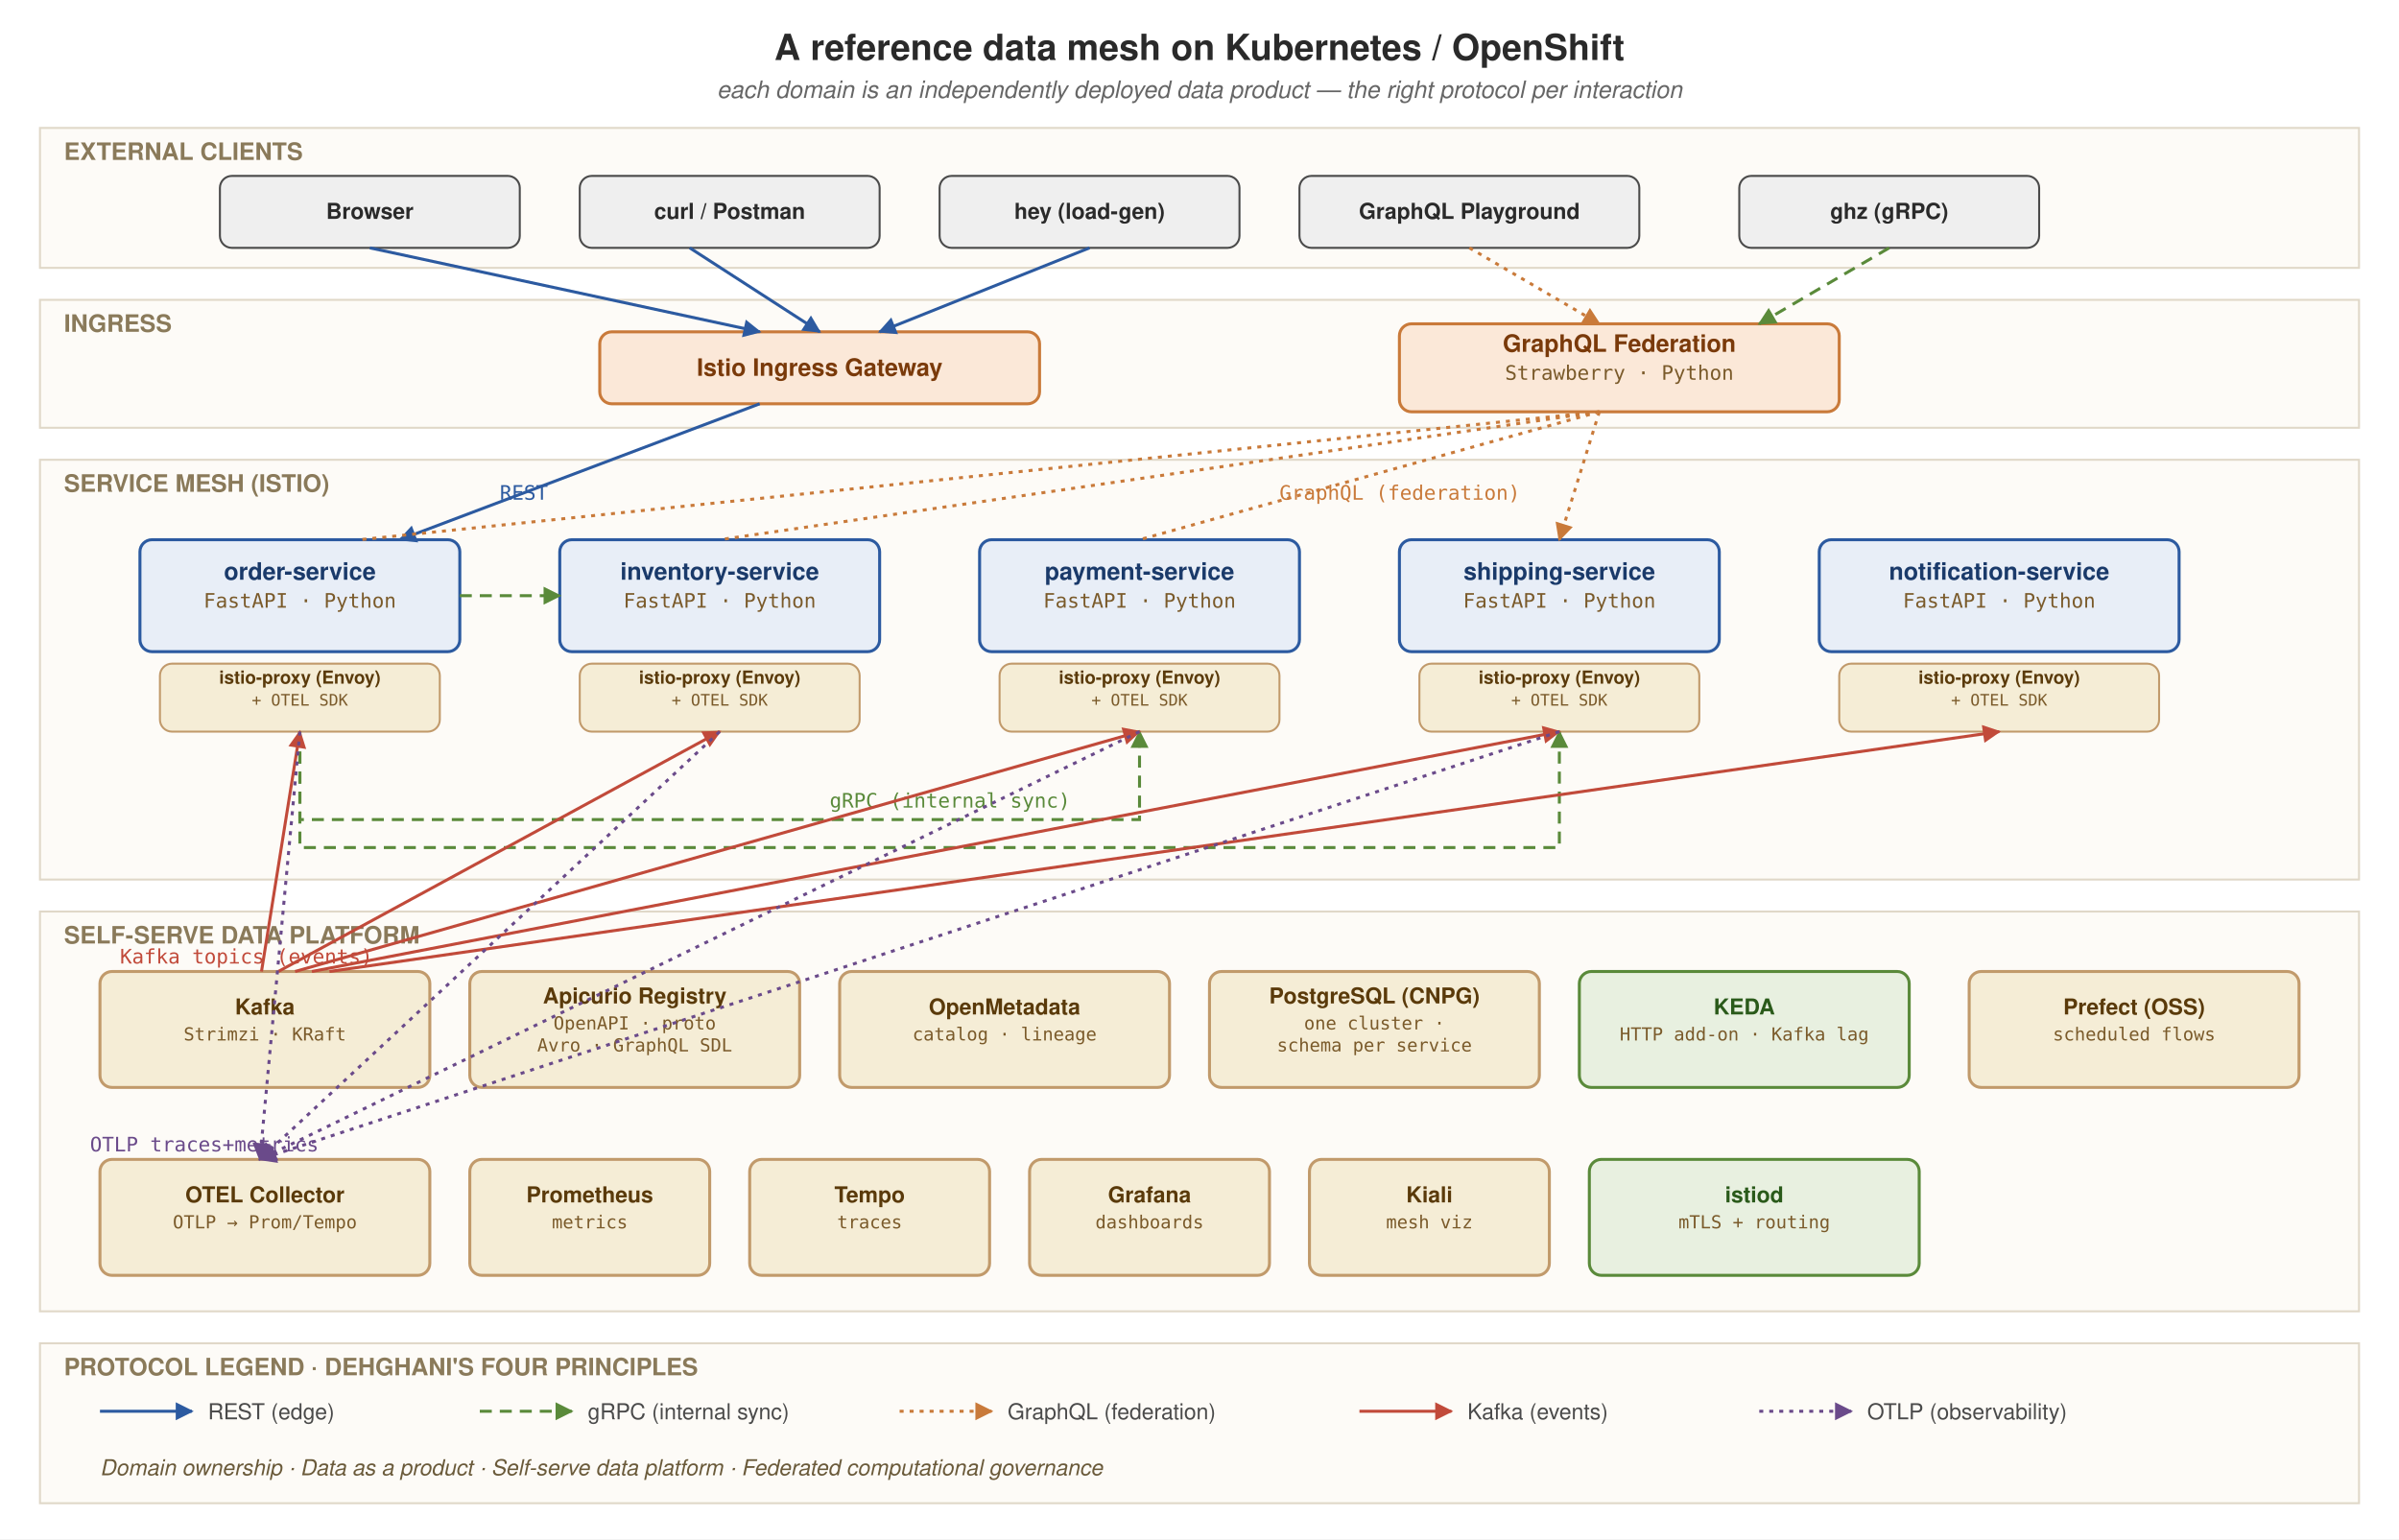
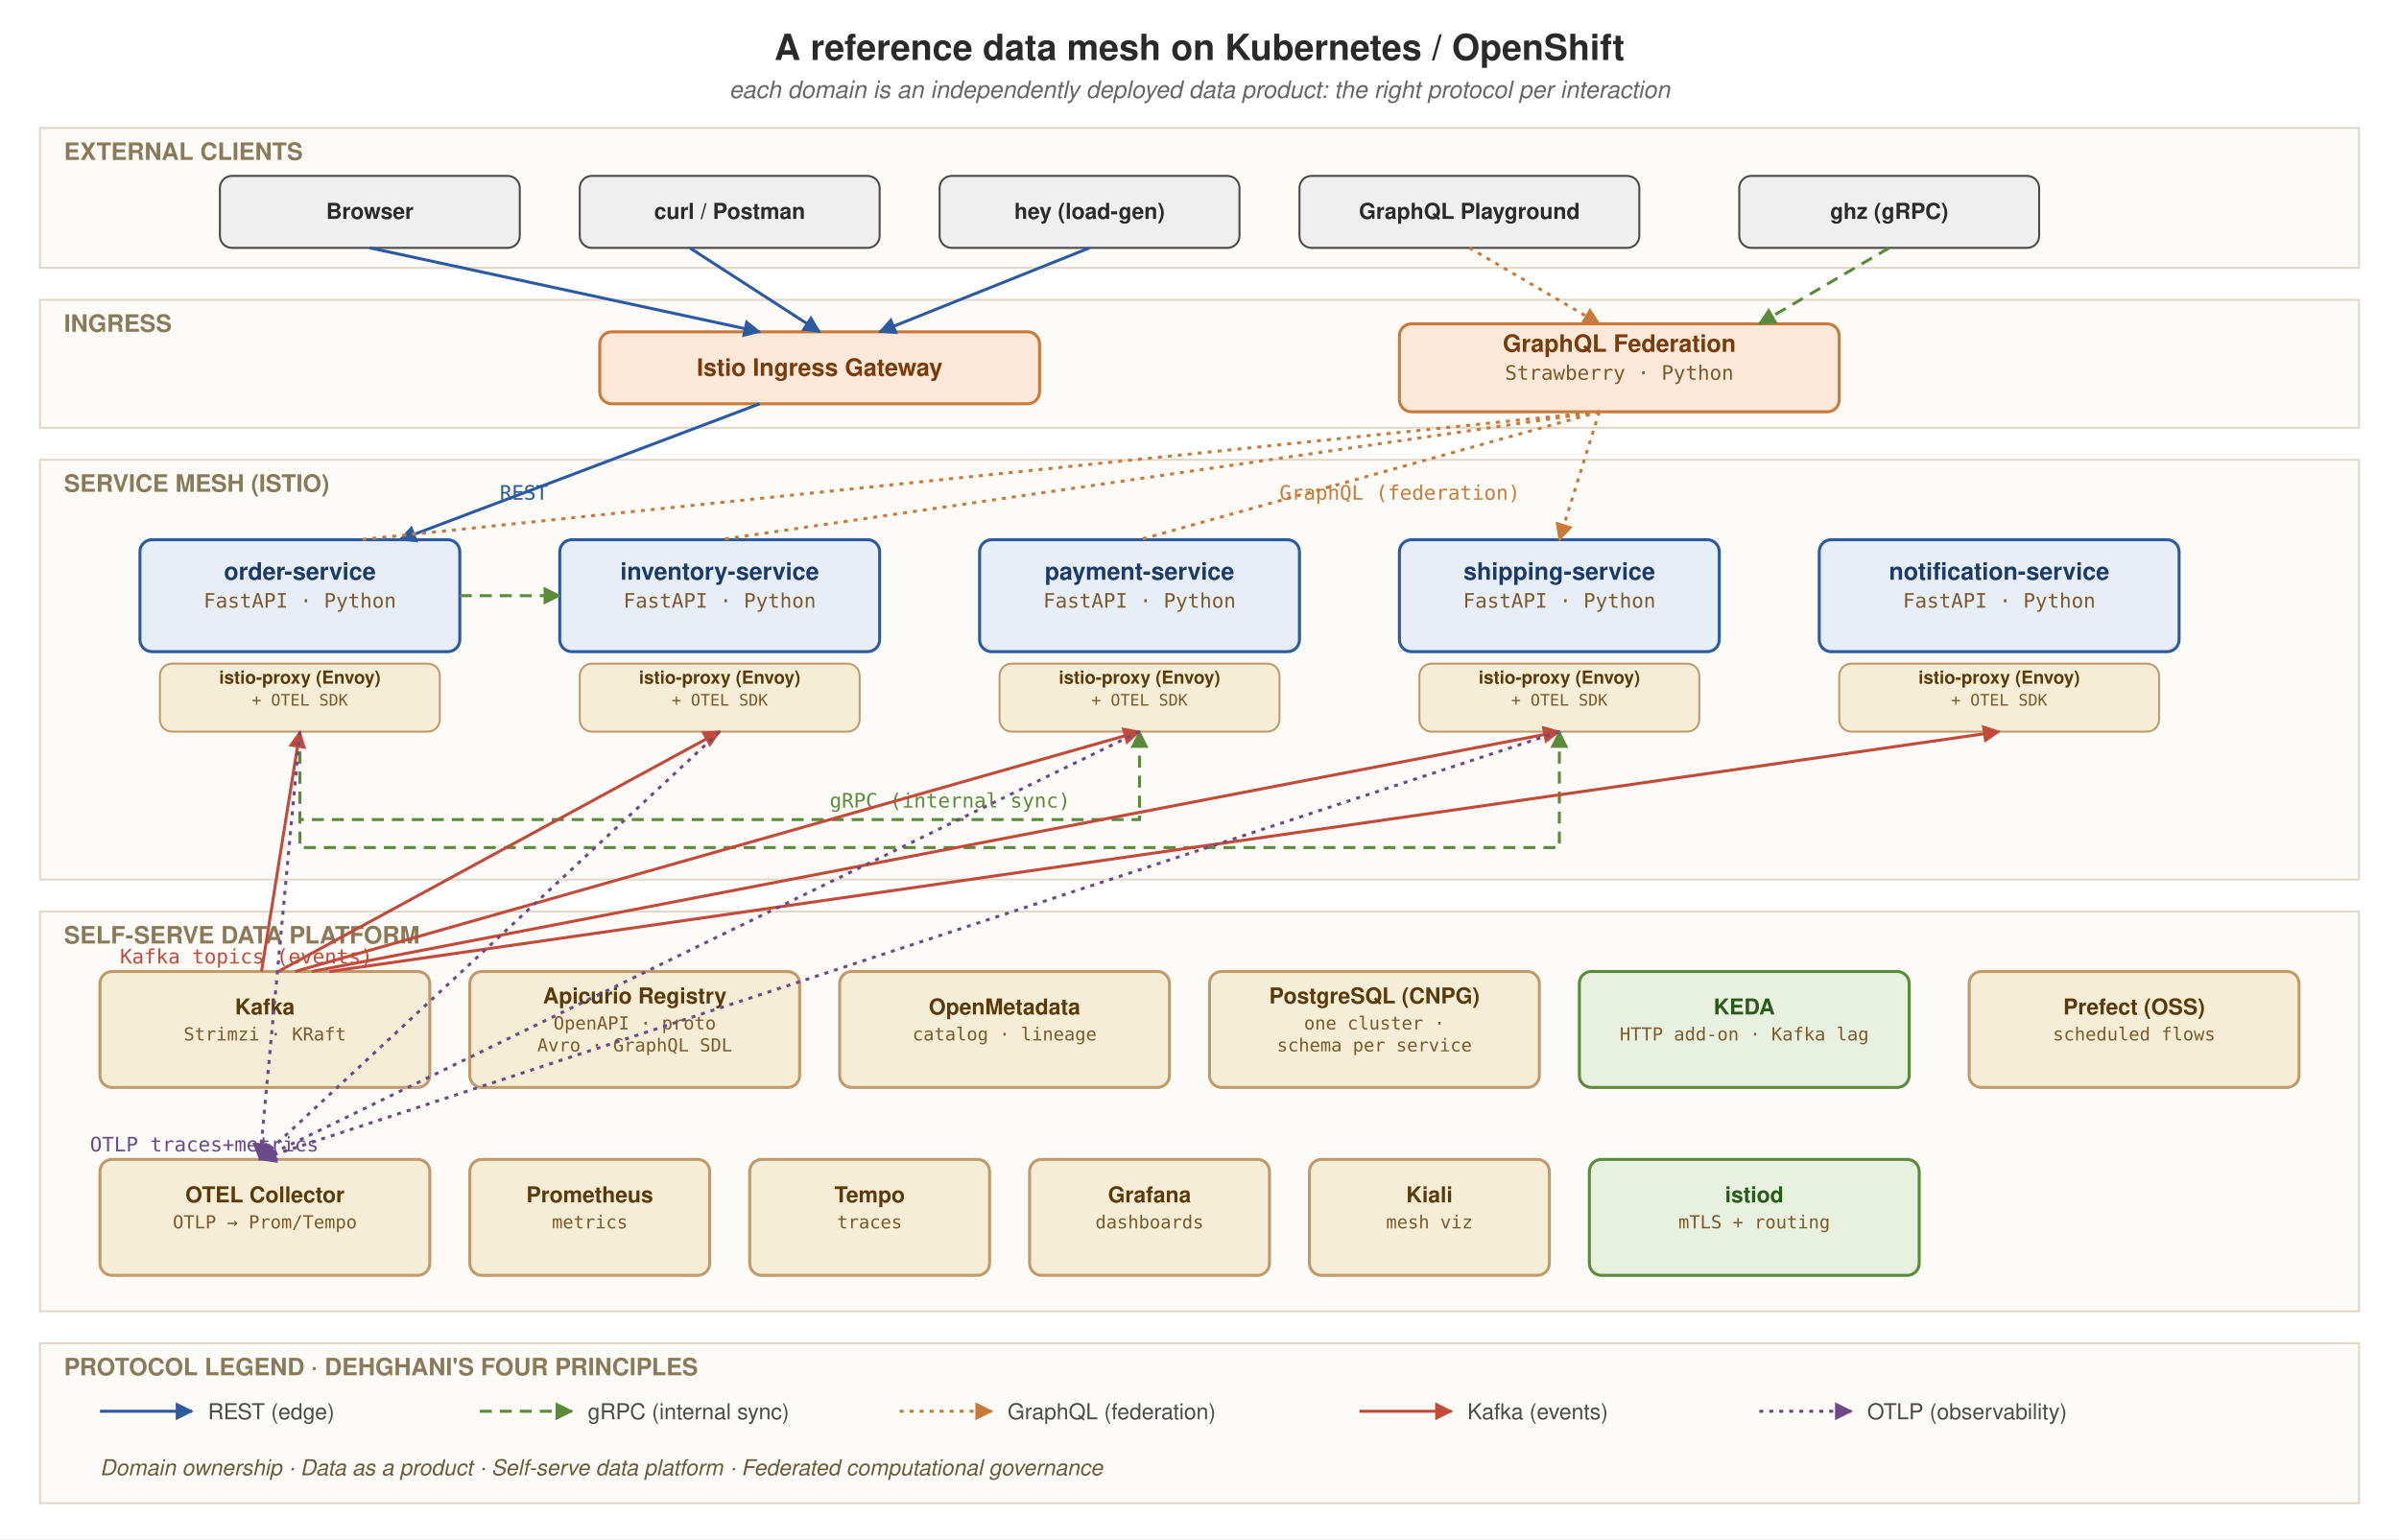
<svg xmlns="http://www.w3.org/2000/svg" viewBox="0 0 1200 770" font-family="Helvetica, -apple-system, 'Segoe UI', Roboto, sans-serif">
  <rect x="0" y="0" width="1200" height="770" fill="#ffffff" />
  <defs>
    <marker id="mk_2c5aa0_solid" viewBox="0 0 10 10" refX="9" refY="5" markerWidth="6" markerHeight="6" orient="auto">
      <path d="M0,0 L10,5 L0,10 z" fill="#2c5aa0" />
    </marker>
    <marker id="mk_5a8a3a_dashed" viewBox="0 0 10 10" refX="9" refY="5" markerWidth="6" markerHeight="6" orient="auto">
      <path d="M0,0 L10,5 L0,10 z" fill="#5a8a3a" />
    </marker>
    <marker id="mk_6a4a8a_dotted" viewBox="0 0 10 10" refX="9" refY="5" markerWidth="6" markerHeight="6" orient="auto">
      <path d="M0,0 L10,5 L0,10 z" fill="#6a4a8a" />
    </marker>
    <marker id="mk_c14a3a_solid" viewBox="0 0 10 10" refX="9" refY="5" markerWidth="6" markerHeight="6" orient="auto">
      <path d="M0,0 L10,5 L0,10 z" fill="#c14a3a" />
    </marker>
    <marker id="mk_c97a3a_dotted" viewBox="0 0 10 10" refX="9" refY="5" markerWidth="6" markerHeight="6" orient="auto">
      <path d="M0,0 L10,5 L0,10 z" fill="#c97a3a" />
    </marker>
  </defs>
  <text x="600" y="30" font-size="18" fill="#2a2a2a" text-anchor="middle" font-weight="700">A reference data mesh on Kubernetes / OpenShift</text>
-   <text x="600" y="49" font-size="12" fill="#666666" text-anchor="middle" font-style="italic">each domain is an independently deployed data product — the right protocol per interaction</text>
+   <text x="600" y="49" font-size="12" fill="#666666" text-anchor="middle" font-style="italic">each domain is an independently deployed data product: the right protocol per interaction</text>
  <rect x="20" y="64" width="1160" height="70" fill="#fdfbf7" stroke="#e0d8c8" stroke-width="1" />
  <text x="32" y="80" font-size="12" fill="#8a7a5a" text-anchor="start" font-weight="600">EXTERNAL CLIENTS</text>
  <rect x="110" y="88" width="150" height="36" fill="#efefef" stroke="#4a4a4a" stroke-width="1" rx="6" />
  <text x="185.0" y="109.5" font-size="11" fill="#2a2a2a" text-anchor="middle" font-weight="600">Browser</text>
  <rect x="290" y="88" width="150" height="36" fill="#efefef" stroke="#4a4a4a" stroke-width="1" rx="6" />
  <text x="365.0" y="109.5" font-size="11" fill="#2a2a2a" text-anchor="middle" font-weight="600">curl / Postman</text>
  <rect x="470" y="88" width="150" height="36" fill="#efefef" stroke="#4a4a4a" stroke-width="1" rx="6" />
  <text x="545.0" y="109.5" font-size="11" fill="#2a2a2a" text-anchor="middle" font-weight="600">hey (load-gen)</text>
  <rect x="650" y="88" width="170" height="36" fill="#efefef" stroke="#4a4a4a" stroke-width="1" rx="6" />
  <text x="735.0" y="109.5" font-size="11" fill="#2a2a2a" text-anchor="middle" font-weight="600">GraphQL Playground</text>
  <rect x="870" y="88" width="150" height="36" fill="#efefef" stroke="#4a4a4a" stroke-width="1" rx="6" />
  <text x="945.0" y="109.5" font-size="11" fill="#2a2a2a" text-anchor="middle" font-weight="600">ghz (gRPC)</text>
  <rect x="20" y="150" width="1160" height="64" fill="#fdfbf7" stroke="#e0d8c8" stroke-width="1" />
  <text x="32" y="166" font-size="12" fill="#8a7a5a" text-anchor="start" font-weight="600">INGRESS</text>
  <rect x="300" y="166" width="220" height="36" fill="#fbe8d8" stroke="#c97a3a" stroke-width="1.5" rx="6" />
  <text x="410.0" y="188.0" font-size="12" fill="#7a3a0a" text-anchor="middle" font-weight="600">Istio Ingress Gateway</text>
  <rect x="700" y="162" width="220" height="44" fill="#fbe8d8" stroke="#c97a3a" stroke-width="1.5" rx="6" />
  <text x="810.0" y="176.0" font-size="12" fill="#7a3a0a" text-anchor="middle" font-weight="600">GraphQL Federation</text>
  <text x="810.0" y="190.0" font-size="10" fill="#7a5a2a" text-anchor="middle" font-family="'SF Mono', Menlo, monospace">Strawberry · Python</text>
  <polyline points="185,124 380,166" fill="none" stroke="#2c5aa0" stroke-width="1.5" marker-end="url(#mk_2c5aa0_solid)" />
  <polyline points="345,124 410,166" fill="none" stroke="#2c5aa0" stroke-width="1.5" marker-end="url(#mk_2c5aa0_solid)" />
  <polyline points="545,124 440,166" fill="none" stroke="#2c5aa0" stroke-width="1.5" marker-end="url(#mk_2c5aa0_solid)" />
  <polyline points="735,124 800,162" fill="none" stroke="#c97a3a" stroke-width="1.5" stroke-dasharray="2,3" marker-end="url(#mk_c97a3a_dotted)" />
  <polyline points="945,124 880,162" fill="none" stroke="#5a8a3a" stroke-width="1.5" stroke-dasharray="6,4" marker-end="url(#mk_5a8a3a_dashed)" />
  <rect x="20" y="230" width="1160" height="210" fill="#fdfbf7" stroke="#e0d8c8" stroke-width="1" />
  <text x="32" y="246" font-size="12" fill="#8a7a5a" text-anchor="start" font-weight="600">SERVICE MESH (ISTIO)</text>
  <rect x="70" y="270" width="160" height="56" fill="#e8eef7" stroke="#2c5aa0" stroke-width="1.5" rx="6" />
  <text x="150.0" y="290.0" font-size="12" fill="#1a3a6a" text-anchor="middle" font-weight="600">order-service</text>
  <text x="150.0" y="304.0" font-size="10" fill="#7a5a2a" text-anchor="middle" font-family="'SF Mono', Menlo, monospace">FastAPI · Python</text>
  <rect x="80" y="332" width="140" height="34" fill="#f5edd6" stroke="#c19a6b" stroke-width="1" rx="6" />
  <text x="150.0" y="342.0" font-size="9" fill="#5a3a0a" text-anchor="middle" font-weight="600">istio-proxy (Envoy)</text>
  <text x="150.0" y="353.0" font-size="8" fill="#7a5a2a" text-anchor="middle" font-family="'SF Mono', Menlo, monospace">+ OTEL SDK</text>
  <rect x="280" y="270" width="160" height="56" fill="#e8eef7" stroke="#2c5aa0" stroke-width="1.5" rx="6" />
  <text x="360.0" y="290.0" font-size="12" fill="#1a3a6a" text-anchor="middle" font-weight="600">inventory-service</text>
  <text x="360.0" y="304.0" font-size="10" fill="#7a5a2a" text-anchor="middle" font-family="'SF Mono', Menlo, monospace">FastAPI · Python</text>
  <rect x="290" y="332" width="140" height="34" fill="#f5edd6" stroke="#c19a6b" stroke-width="1" rx="6" />
  <text x="360.0" y="342.0" font-size="9" fill="#5a3a0a" text-anchor="middle" font-weight="600">istio-proxy (Envoy)</text>
  <text x="360.0" y="353.0" font-size="8" fill="#7a5a2a" text-anchor="middle" font-family="'SF Mono', Menlo, monospace">+ OTEL SDK</text>
  <rect x="490" y="270" width="160" height="56" fill="#e8eef7" stroke="#2c5aa0" stroke-width="1.5" rx="6" />
  <text x="570.0" y="290.0" font-size="12" fill="#1a3a6a" text-anchor="middle" font-weight="600">payment-service</text>
  <text x="570.0" y="304.0" font-size="10" fill="#7a5a2a" text-anchor="middle" font-family="'SF Mono', Menlo, monospace">FastAPI · Python</text>
  <rect x="500" y="332" width="140" height="34" fill="#f5edd6" stroke="#c19a6b" stroke-width="1" rx="6" />
  <text x="570.0" y="342.0" font-size="9" fill="#5a3a0a" text-anchor="middle" font-weight="600">istio-proxy (Envoy)</text>
  <text x="570.0" y="353.0" font-size="8" fill="#7a5a2a" text-anchor="middle" font-family="'SF Mono', Menlo, monospace">+ OTEL SDK</text>
  <rect x="700" y="270" width="160" height="56" fill="#e8eef7" stroke="#2c5aa0" stroke-width="1.5" rx="6" />
  <text x="780.0" y="290.0" font-size="12" fill="#1a3a6a" text-anchor="middle" font-weight="600">shipping-service</text>
  <text x="780.0" y="304.0" font-size="10" fill="#7a5a2a" text-anchor="middle" font-family="'SF Mono', Menlo, monospace">FastAPI · Python</text>
  <rect x="710" y="332" width="140" height="34" fill="#f5edd6" stroke="#c19a6b" stroke-width="1" rx="6" />
  <text x="780.0" y="342.0" font-size="9" fill="#5a3a0a" text-anchor="middle" font-weight="600">istio-proxy (Envoy)</text>
  <text x="780.0" y="353.0" font-size="8" fill="#7a5a2a" text-anchor="middle" font-family="'SF Mono', Menlo, monospace">+ OTEL SDK</text>
  <rect x="910" y="270" width="180" height="56" fill="#e8eef7" stroke="#2c5aa0" stroke-width="1.5" rx="6" />
  <text x="1000.0" y="290.0" font-size="12" fill="#1a3a6a" text-anchor="middle" font-weight="600">notification-service</text>
  <text x="1000.0" y="304.0" font-size="10" fill="#7a5a2a" text-anchor="middle" font-family="'SF Mono', Menlo, monospace">FastAPI · Python</text>
  <rect x="920" y="332" width="160" height="34" fill="#f5edd6" stroke="#c19a6b" stroke-width="1" rx="6" />
  <text x="1000.0" y="342.0" font-size="9" fill="#5a3a0a" text-anchor="middle" font-weight="600">istio-proxy (Envoy)</text>
  <text x="1000.0" y="353.0" font-size="8" fill="#7a5a2a" text-anchor="middle" font-family="'SF Mono', Menlo, monospace">+ OTEL SDK</text>
  <polyline points="380,202 200,270" fill="none" stroke="#2c5aa0" stroke-width="1.5" marker-end="url(#mk_2c5aa0_solid)" />
  <text x="250" y="250" font-size="10" fill="#2c5aa0" text-anchor="start" font-family="'SF Mono', Menlo, monospace">REST</text>
  <polyline points="230,298 280,298" fill="none" stroke="#5a8a3a" stroke-width="1.5" stroke-dasharray="6,4" marker-end="url(#mk_5a8a3a_dashed)" />
  <polyline points="150.0,366 150.0,410 570,410 570,366" fill="none" stroke="#5a8a3a" stroke-width="1.5" stroke-dasharray="6,4" marker-end="url(#mk_5a8a3a_dashed)" />
  <polyline points="150.0,366 150.0,424 780,424 780,366" fill="none" stroke="#5a8a3a" stroke-width="1.5" stroke-dasharray="6,4" marker-end="url(#mk_5a8a3a_dashed)" />
  <text x="415" y="404" font-size="10" fill="#5a8a3a" text-anchor="start" font-family="'SF Mono', Menlo, monospace">gRPC (internal sync)</text>
  <polyline points="800,206 180,270" fill="none" stroke="#c97a3a" stroke-width="1.5" stroke-dasharray="2,3" />
  <polyline points="800,206 360,270" fill="none" stroke="#c97a3a" stroke-width="1.5" stroke-dasharray="2,3" />
  <polyline points="800,206 570,270" fill="none" stroke="#c97a3a" stroke-width="1.5" stroke-dasharray="2,3" />
  <polyline points="800,206 780,270" fill="none" stroke="#c97a3a" stroke-width="1.5" stroke-dasharray="2,3" marker-end="url(#mk_c97a3a_dotted)" />
  <text x="640" y="250" font-size="10" fill="#c97a3a" text-anchor="start" font-family="'SF Mono', Menlo, monospace">GraphQL (federation)</text>
  <rect x="20" y="456" width="1160" height="200" fill="#fdfbf7" stroke="#e0d8c8" stroke-width="1" />
  <text x="32" y="472" font-size="12" fill="#8a7a5a" text-anchor="start" font-weight="600">SELF-SERVE DATA PLATFORM</text>
  <rect x="50" y="486" width="165" height="58" fill="#f5edd6" stroke="#c19a6b" stroke-width="1.5" rx="6" />
  <text x="132.5" y="507.5" font-size="11" fill="#5a3a0a" text-anchor="middle" font-weight="600">Kafka</text>
  <text x="132.5" y="520.5" font-size="9" fill="#7a5a2a" text-anchor="middle" font-family="'SF Mono', Menlo, monospace">Strimzi · KRaft</text>
  <rect x="235" y="486" width="165" height="58" fill="#f5edd6" stroke="#c19a6b" stroke-width="1.5" rx="6" />
  <text x="317.5" y="502.0" font-size="11" fill="#5a3a0a" text-anchor="middle" font-weight="600">Apicurio Registry</text>
  <text x="317.5" y="515.0" font-size="9" fill="#7a5a2a" text-anchor="middle" font-family="'SF Mono', Menlo, monospace">OpenAPI · proto</text>
  <text x="317.5" y="526.0" font-size="9" fill="#7a5a2a" text-anchor="middle" font-family="'SF Mono', Menlo, monospace">Avro · GraphQL SDL</text>
  <rect x="420" y="486" width="165" height="58" fill="#f5edd6" stroke="#c19a6b" stroke-width="1.5" rx="6" />
  <text x="502.5" y="507.5" font-size="11" fill="#5a3a0a" text-anchor="middle" font-weight="600">OpenMetadata</text>
  <text x="502.5" y="520.5" font-size="9" fill="#7a5a2a" text-anchor="middle" font-family="'SF Mono', Menlo, monospace">catalog · lineage</text>
  <rect x="605" y="486" width="165" height="58" fill="#f5edd6" stroke="#c19a6b" stroke-width="1.5" rx="6" />
  <text x="687.5" y="502.0" font-size="11" fill="#5a3a0a" text-anchor="middle" font-weight="600">PostgreSQL (CNPG)</text>
  <text x="687.5" y="515.0" font-size="9" fill="#7a5a2a" text-anchor="middle" font-family="'SF Mono', Menlo, monospace">one cluster ·</text>
  <text x="687.5" y="526.0" font-size="9" fill="#7a5a2a" text-anchor="middle" font-family="'SF Mono', Menlo, monospace">schema per service</text>
  <rect x="790" y="486" width="165" height="58" fill="#e8f0e0" stroke="#5a8a3a" stroke-width="1.5" rx="6" />
  <text x="872.5" y="507.5" font-size="11" fill="#2a5a1a" text-anchor="middle" font-weight="600">KEDA</text>
  <text x="872.5" y="520.5" font-size="9" fill="#7a5a2a" text-anchor="middle" font-family="'SF Mono', Menlo, monospace">HTTP add-on · Kafka lag</text>
  <rect x="985" y="486" width="165" height="58" fill="#f5edd6" stroke="#c19a6b" stroke-width="1.5" rx="6" />
  <text x="1067.5" y="507.5" font-size="11" fill="#5a3a0a" text-anchor="middle" font-weight="600">Prefect (OSS)</text>
  <text x="1067.5" y="520.5" font-size="9" fill="#7a5a2a" text-anchor="middle" font-family="'SF Mono', Menlo, monospace">scheduled flows</text>
  <rect x="50" y="580" width="165" height="58" fill="#f5edd6" stroke="#c19a6b" stroke-width="1.5" rx="6" />
  <text x="132.5" y="601.5" font-size="11" fill="#5a3a0a" text-anchor="middle" font-weight="600">OTEL Collector</text>
  <text x="132.5" y="614.5" font-size="9" fill="#7a5a2a" text-anchor="middle" font-family="'SF Mono', Menlo, monospace">OTLP → Prom/Tempo</text>
  <rect x="235" y="580" width="120" height="58" fill="#f5edd6" stroke="#c19a6b" stroke-width="1.5" rx="6" />
  <text x="295.0" y="601.5" font-size="11" fill="#5a3a0a" text-anchor="middle" font-weight="600">Prometheus</text>
  <text x="295.0" y="614.5" font-size="9" fill="#7a5a2a" text-anchor="middle" font-family="'SF Mono', Menlo, monospace">metrics</text>
  <rect x="375" y="580" width="120" height="58" fill="#f5edd6" stroke="#c19a6b" stroke-width="1.5" rx="6" />
  <text x="435.0" y="601.5" font-size="11" fill="#5a3a0a" text-anchor="middle" font-weight="600">Tempo</text>
  <text x="435.0" y="614.5" font-size="9" fill="#7a5a2a" text-anchor="middle" font-family="'SF Mono', Menlo, monospace">traces</text>
  <rect x="515" y="580" width="120" height="58" fill="#f5edd6" stroke="#c19a6b" stroke-width="1.5" rx="6" />
  <text x="575.0" y="601.5" font-size="11" fill="#5a3a0a" text-anchor="middle" font-weight="600">Grafana</text>
  <text x="575.0" y="614.5" font-size="9" fill="#7a5a2a" text-anchor="middle" font-family="'SF Mono', Menlo, monospace">dashboards</text>
  <rect x="655" y="580" width="120" height="58" fill="#f5edd6" stroke="#c19a6b" stroke-width="1.5" rx="6" />
  <text x="715.0" y="601.5" font-size="11" fill="#5a3a0a" text-anchor="middle" font-weight="600">Kiali</text>
  <text x="715.0" y="614.5" font-size="9" fill="#7a5a2a" text-anchor="middle" font-family="'SF Mono', Menlo, monospace">mesh viz</text>
  <rect x="795" y="580" width="165" height="58" fill="#e8f0e0" stroke="#5a8a3a" stroke-width="1.5" rx="6" />
  <text x="877.5" y="601.5" font-size="11" fill="#2a5a1a" text-anchor="middle" font-weight="600">istiod</text>
  <text x="877.5" y="614.5" font-size="9" fill="#7a5a2a" text-anchor="middle" font-family="'SF Mono', Menlo, monospace">mTLS + routing</text>
  <polyline points="130.8,486 150.0,366" fill="none" stroke="#c14a3a" stroke-width="1.5" marker-end="url(#mk_c14a3a_solid)" />
  <polyline points="139.2,486 360.0,366" fill="none" stroke="#c14a3a" stroke-width="1.5" marker-end="url(#mk_c14a3a_solid)" />
  <polyline points="147.6,486 570.0,366" fill="none" stroke="#c14a3a" stroke-width="1.5" marker-end="url(#mk_c14a3a_solid)" />
  <polyline points="156.0,486 780.0,366" fill="none" stroke="#c14a3a" stroke-width="1.5" marker-end="url(#mk_c14a3a_solid)" />
  <polyline points="164.8,486 1000.0,366" fill="none" stroke="#c14a3a" stroke-width="1.5" marker-end="url(#mk_c14a3a_solid)" />
  <text x="60" y="482" font-size="10" fill="#c14a3a" text-anchor="start" font-family="'SF Mono', Menlo, monospace">Kafka topics (events)</text>
  <polyline points="150.0,366 130,580" fill="none" stroke="#6a4a8a" stroke-width="1.5" stroke-dasharray="2,3" marker-end="url(#mk_6a4a8a_dotted)" />
  <polyline points="360.0,366 130,580" fill="none" stroke="#6a4a8a" stroke-width="1.5" stroke-dasharray="2,3" marker-end="url(#mk_6a4a8a_dotted)" />
  <polyline points="570.0,366 130,580" fill="none" stroke="#6a4a8a" stroke-width="1.5" stroke-dasharray="2,3" marker-end="url(#mk_6a4a8a_dotted)" />
  <polyline points="780.0,366 130,580" fill="none" stroke="#6a4a8a" stroke-width="1.5" stroke-dasharray="2,3" marker-end="url(#mk_6a4a8a_dotted)" />
  <text x="45" y="576" font-size="10" fill="#6a4a8a" text-anchor="start" font-family="'SF Mono', Menlo, monospace">OTLP traces+metrics</text>
  <rect x="20" y="672" width="1160" height="80" fill="#fdfbf7" stroke="#e0d8c8" stroke-width="1" />
  <text x="32" y="688" font-size="12" fill="#8a7a5a" text-anchor="start" font-weight="600">PROTOCOL LEGEND · DEHGHANI'S FOUR PRINCIPLES</text>
  <polyline points="50,706 96,706" fill="none" stroke="#2c5aa0" stroke-width="1.5" marker-end="url(#mk_2c5aa0_solid)" />
  <text x="104" y="710" font-size="11" fill="#4a4a4a" text-anchor="start">REST (edge)</text>
  <polyline points="240,706 286,706" fill="none" stroke="#5a8a3a" stroke-width="1.5" stroke-dasharray="6,4" marker-end="url(#mk_5a8a3a_dashed)" />
  <text x="294" y="710" font-size="11" fill="#4a4a4a" text-anchor="start">gRPC (internal sync)</text>
  <polyline points="450,706 496,706" fill="none" stroke="#c97a3a" stroke-width="1.5" stroke-dasharray="2,3" marker-end="url(#mk_c97a3a_dotted)" />
  <text x="504" y="710" font-size="11" fill="#4a4a4a" text-anchor="start">GraphQL (federation)</text>
  <polyline points="680,706 726,706" fill="none" stroke="#c14a3a" stroke-width="1.5" marker-end="url(#mk_c14a3a_solid)" />
  <text x="734" y="710" font-size="11" fill="#4a4a4a" text-anchor="start">Kafka (events)</text>
  <polyline points="880,706 926,706" fill="none" stroke="#6a4a8a" stroke-width="1.5" stroke-dasharray="2,3" marker-end="url(#mk_6a4a8a_dotted)" />
  <text x="934" y="710" font-size="11" fill="#4a4a4a" text-anchor="start">OTLP (observability)</text>
  <text x="50" y="738" font-size="11" fill="#6a5a3a" text-anchor="start" font-style="italic">Domain ownership  ·  Data as a product  ·  Self-serve data platform  ·  Federated computational governance</text>
</svg>
